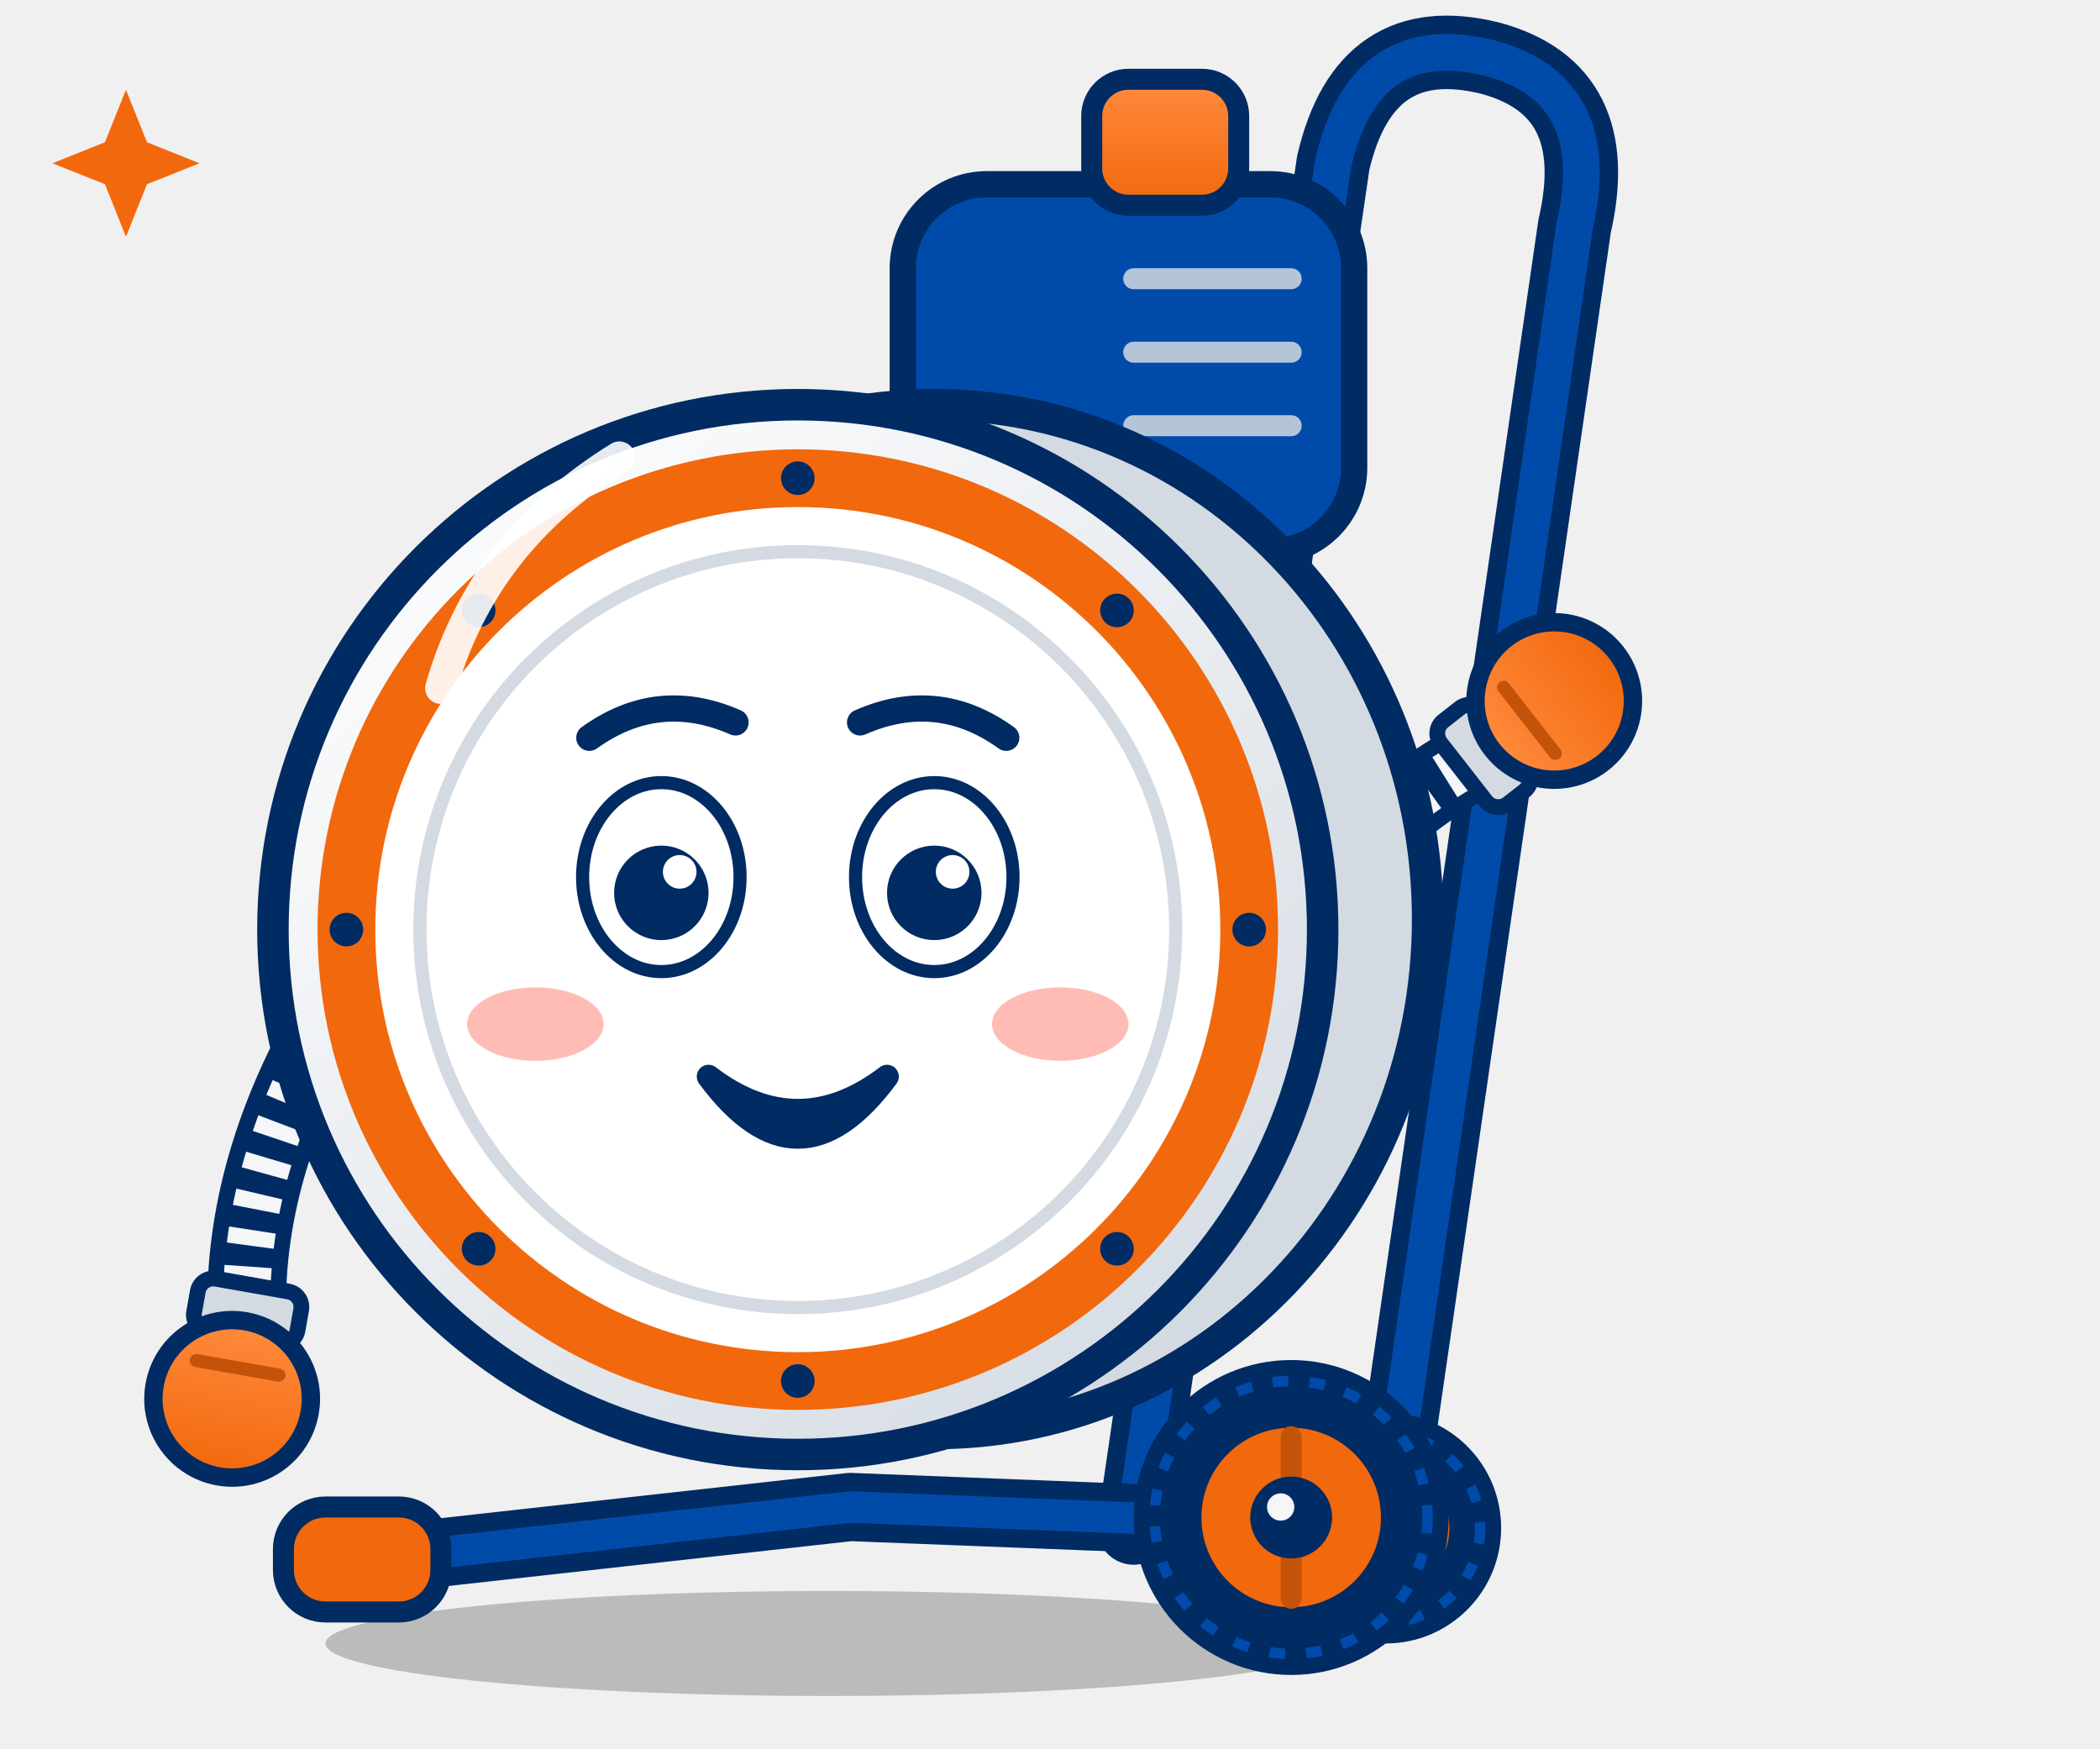
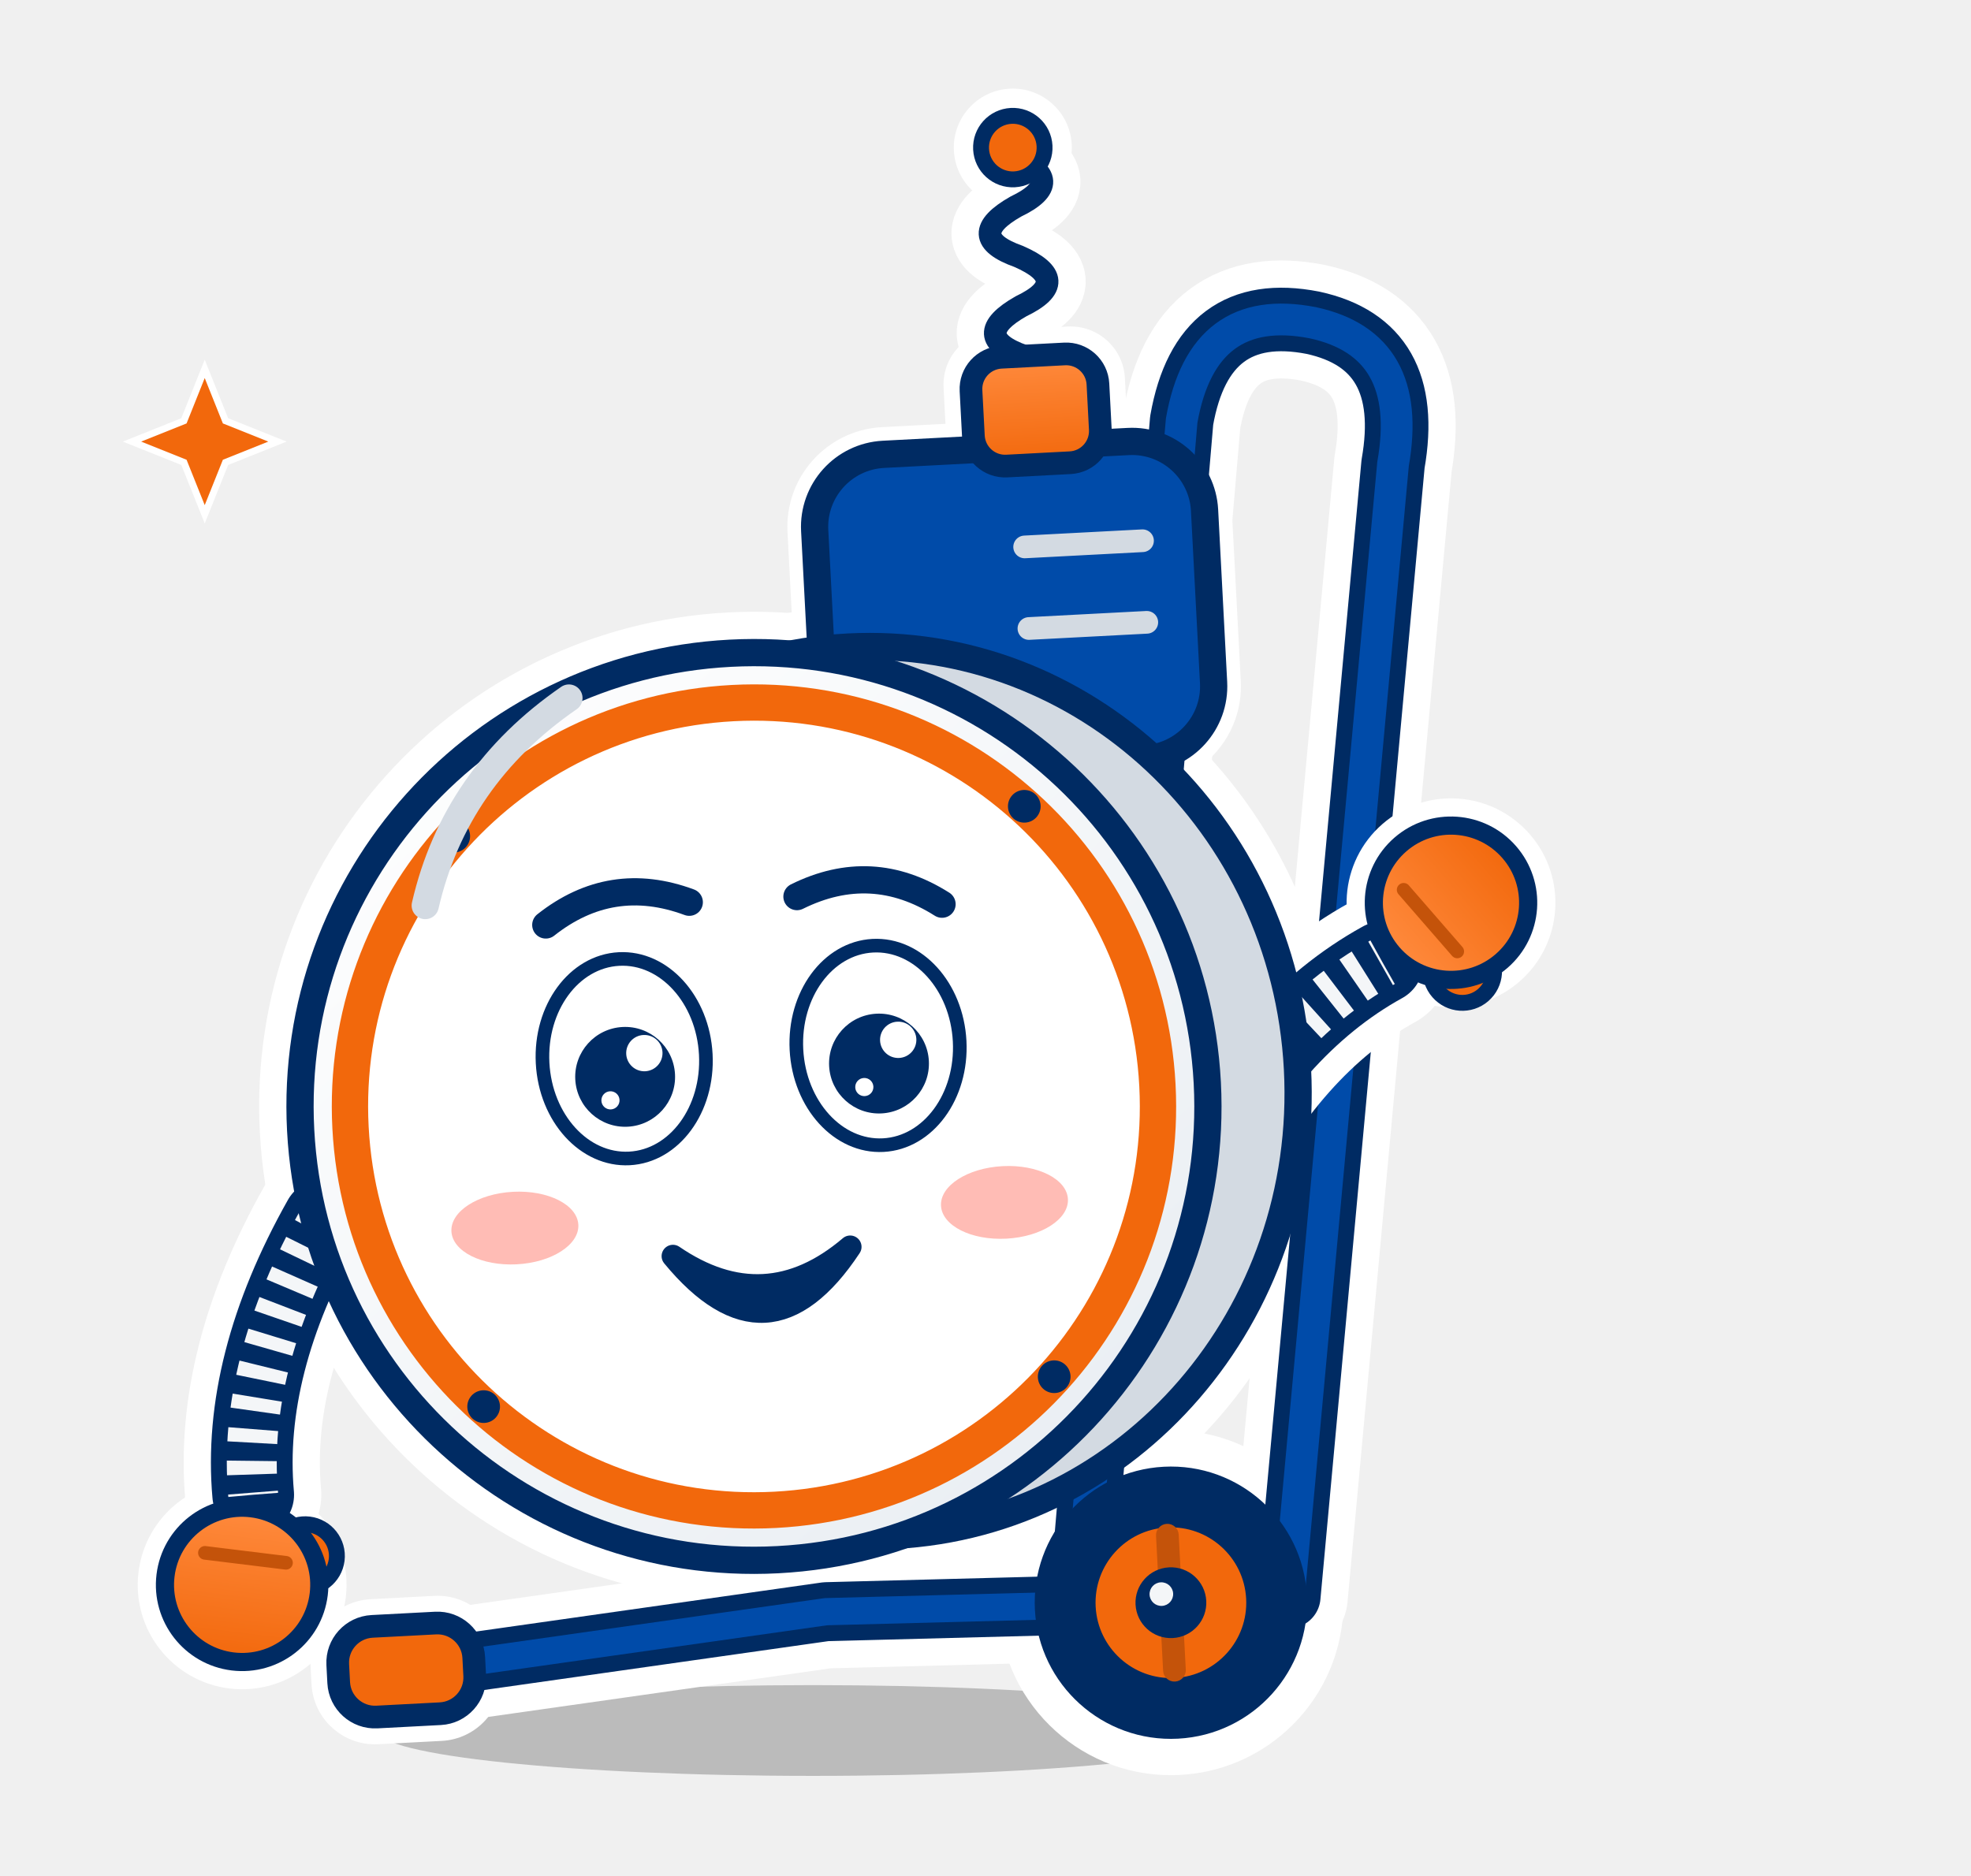
- <svg xmlns="http://www.w3.org/2000/svg" viewBox="-32 8.9 400.1 333.1" class="mola" role="img" aria-label="Mola, o mascote da M&amp;C Desentupidora">
+ <svg xmlns="http://www.w3.org/2000/svg" viewBox="-53.1 -57.3 434.2 413.2" class="mola" role="img" aria-label="Mola, a mascote da M&amp;C Desentupidora">
  <defs>
    <linearGradient id="ml2m" x1=".1" y1="0" x2=".9" y2="1">
      <stop offset="0" stop-color="#ffffff" />
-       <stop offset="1" stop-color="#D3DAE2" />
+       <stop offset="1" stop-color="#e8edf2" />
    </linearGradient>
    <linearGradient id="ml2o" x1="0" y1="0" x2="0" y2="1">
      <stop offset="0" stop-color="#ff8a3d" />
      <stop offset="1" stop-color="#F2680C" />
    </linearGradient>
    <clipPath id="ml2c">
-       <path d="M103,214 Q120,227 137,214 Q120,237 103,214 Z" />
+       <path d="M100.45,218 Q120,232.95 139.55,218 Q120,244.45 100.45,218 Z" />
    </clipPath>
  </defs>
  <g class="ml-rig">
-     <ellipse cx="126" cy="322" rx="96" ry="10" fill="#000" opacity="0.22" class="ml-shadow" />
-     <g class="ml-body">
-       <g>
-         <path d="M184,300 L222,40 Q228,14 252,20 Q274,26 268,52 L232,300" fill="none" stroke="#002B63" stroke-width="14" stroke-linecap="round" stroke-linejoin="round" />
-         <path d="M184,300 L222,40 Q228,14 252,20 Q274,26 268,52 L232,300" fill="none" stroke="#004BA9" stroke-width="7" stroke-linecap="round" stroke-linejoin="round" />
-       </g>
-       <g class="ml-wheel" transform="translate(232,300)">
-         <g>
-           <circle r="22" fill="#002B63" />
-           <circle r="18" fill="none" stroke="#004BA9" stroke-width="2" stroke-dasharray="3 4" />
-           <circle r="13.64" fill="#F2680C" stroke="#002B63" stroke-width="3" />
-           <rect x="-2" y="-12.76" width="4" height="25.52" rx="2" fill="#C4530A" />
-           <circle r="5.72" fill="#002B63" />
-           <circle cx="-2" cy="-2" r="2.6" fill="#F4F6F8" />
+     <ellipse cx="126" cy="324" rx="96" ry="10" fill="#000" opacity="0.22" class="ml-shadow ml-cart" />
+     <g class="ml-lean" transform="rotate(-3 126 320)">
+       <g class="ml-body">
+         <g class="ml-outline ml-cart">
+           <rect x="134" y="38" width="98" height="82" rx="22" fill="#fff" />
+           <rect x="170" y="18" width="40" height="36" rx="12" fill="#fff" />
+           <path d="M188,24 q-12,-5 0,-11 q12,-5 0,-11 q-12,-5 0,-11 q12,-5 0,-11" fill="none" stroke="#fff" stroke-width="17" stroke-linecap="round" stroke-linejoin="round" />
+           <circle cx="188" cy="-22" r="13" fill="#fff" />
+           <rect x="16" y="290" width="42" height="32" rx="14" fill="#fff" />
+           <circle cx="206" cy="300" r="38" fill="#fff" />
+           <path d="M186,300 L222,40 Q228,14 252,20 Q274,26 268,52 L232,300" fill="none" stroke="#fff" stroke-width="26" stroke-linecap="round" stroke-linejoin="round" />
+           <path d="M40,306 L130,298 L206,300" fill="none" stroke="#fff" stroke-width="25" stroke-linecap="round" stroke-linejoin="round" />
+         </g>
+         <g class="ml-outline">
+           <ellipse cx="146" cy="184" rx="103" ry="107" fill="#fff" />
+           <circle cx="120" cy="186" r="109" fill="#fff" />
+         </g>
+         <g class="ml-cart">
+           <g>
+             <path d="M186,300 L222,40 Q228,14 252,20 Q274,26 268,52 L232,300" fill="none" stroke="#002B63" stroke-width="14" stroke-linecap="round" stroke-linejoin="round" />
+             <path d="M186,300 L222,40 Q228,14 252,20 Q274,26 268,52 L232,300" fill="none" stroke="#004BA9" stroke-width="7" stroke-linecap="round" stroke-linejoin="round" />
+           </g>
+           <g>
+             <path d="M40,306 L130,298 L206,300" fill="none" stroke="#002B63" stroke-width="13" stroke-linecap="round" stroke-linejoin="round" />
+             <path d="M40,306 L130,298 L206,300" fill="none" stroke="#004BA9" stroke-width="6" stroke-linecap="round" stroke-linejoin="round" />
+           </g>
+           <rect x="22" y="296" width="30" height="20" rx="8" fill="#F2680C" stroke="#002B63" stroke-width="5" />
+           <g class="ml-motor">
+             <rect x="140" y="44" width="86" height="70" rx="16" fill="#004BA9" stroke="#002B63" stroke-width="6" />
+             <path d="M186,66 H212" stroke="#D3DAE2" stroke-width="5" stroke-linecap="round" />
+             <path d="M186,84 H212" stroke="#D3DAE2" stroke-width="5" stroke-linecap="round" />
+             <g>
+               <path d="M188,24 q-12,-5 0,-11 q12,-5 0,-11 q-12,-5 0,-11 q12,-5 0,-11" fill="none" stroke="#002B63" stroke-width="5" stroke-linecap="round" stroke-linejoin="round" />
+               <circle cx="188" cy="-22" r="7" fill="#F2680C" stroke="#002B63" stroke-width="3.5" />
+               <rect x="176" y="24" width="28" height="24" rx="7" fill="url(#ml2o)" stroke="#002B63" stroke-width="5" />
+             </g>
+           </g>
+         </g>
+         <g class="ml-arm ml-cart" transform="translate(24,206) rotate(10)">
+           <g>
+             <path d="M0,0 Q-14,34 -8,62" fill="none" stroke="#fff" stroke-width="30" stroke-linecap="round" />
+             <circle cx="-8" cy="82" r="23" fill="#fff" />
+             <path d="M0,0 Q-14,34 -8,62" fill="none" stroke="#002B63" stroke-width="18" stroke-linecap="round" />
+             <path d="M0,0 Q-14,34 -8,62" fill="none" stroke="#F4F6F8" stroke-width="11" stroke-dasharray="3 4" />
+             <circle cx="5" cy="74" r="7" fill="#F2680C" stroke="#002B63" stroke-width="3.5" />
+             <circle cx="-8" cy="82" r="17" fill="url(#ml2o)" stroke="#002B63" stroke-width="4" />
+             <path d="M-17,76 h18" stroke="#C4530A" stroke-width="3" stroke-linecap="round" />
+           </g>
+         </g>
+         <g class="ml-arm ml-cart" transform="translate(216,206) rotate(-128)">
+           <g>
+             <path d="M0,0 Q14,34 8,62" fill="none" stroke="#fff" stroke-width="30" stroke-linecap="round" />
+             <circle cx="8" cy="82" r="23" fill="#fff" />
+             <path d="M0,0 Q14,34 8,62" fill="none" stroke="#002B63" stroke-width="18" stroke-linecap="round" />
+             <path d="M0,0 Q14,34 8,62" fill="none" stroke="#F4F6F8" stroke-width="11" stroke-dasharray="3 4" />
+             <circle cx="-5" cy="74" r="7" fill="#F2680C" stroke="#002B63" stroke-width="3.5" />
+             <circle cx="8" cy="82" r="17" fill="url(#ml2o)" stroke="#002B63" stroke-width="4" />
+             <path d="M-1,76 h18" stroke="#C4530A" stroke-width="3" stroke-linecap="round" />
+             <g class="ml-prop" opacity="0" transform="translate(8,82)">
+               <rect x="-5" y="-12" width="10" height="92" rx="5" fill="#c98a3d" stroke="#002B63" stroke-width="3" />
+               <path d="M-26,80 q26,40 52,0 z" fill="#c0392b" stroke="#002B63" stroke-width="3" stroke-linejoin="round" />
+             </g>
+           </g>
+         </g>
+         <ellipse cx="146" cy="184" rx="94" ry="98" fill="#D3DAE2" stroke="#002B63" stroke-width="6" />
+         <circle cx="120" cy="186" r="100" fill="url(#ml2m)" stroke="#002B63" stroke-width="6" />
+         <g class="ml-ring" transform="translate(120,186)">
+           <circle r="89" fill="#ffffff" stroke="#F2680C" stroke-width="8" />
+           <circle cx="62.93" cy="62.93" r="3.6" fill="#002B63" />
+           <circle cx="-62.93" cy="62.93" r="3.6" fill="#002B63" />
+           <circle cx="-62.93" cy="-62.93" r="3.6" fill="#002B63" />
+           <circle cx="62.93" cy="-62.93" r="3.6" fill="#002B63" />
+         </g>
+         <path d="M50,138 Q58,110 84,94" fill="none" stroke="#D3DAE2" stroke-width="6" stroke-linecap="round" />
+         <g class="ml-cart">
+           <g class="ml-wheel" transform="translate(206,300)">
+             <g>
+               <circle r="30" fill="#002B63" />
+               <circle r="18.6" fill="#F2680C" stroke="#002B63" stroke-width="4" />
+               <rect x="-2.5" y="-17.4" width="5" height="34.8" rx="2.5" fill="#C4530A" />
+               <circle r="7.8" fill="#002B63" />
+               <circle cx="-2" cy="-2" r="2.6" fill="#F4F6F8" />
+             </g>
+           </g>
+         </g>
+         <g class="ml-face">
+           <ellipse cx="66" cy="210" rx="14" ry="8" fill="#ff7a6b" opacity="0.5" />
+           <ellipse cx="174" cy="210" rx="14" ry="8" fill="#ff7a6b" opacity="0.5" />
+           <g class="ml-eye" transform="translate(92,174)">
+             <g opacity="1" transform="scale(1)">
+               <g>
+                 <ellipse cx="0" cy="0" rx="18" ry="22" fill="#fff" stroke="#002B63" stroke-width="3" />
+                 <g>
+                   <circle cx="0" cy="4" r="11" fill="#002B63" />
+                   <circle cx="4.5" cy="-1" r="4" fill="#fff" />
+                   <circle cx="-3.5" cy="9" r="2" fill="#fff" />
+                 </g>
+               </g>
+             </g>
+             <path d="M-15,3 Q0,-11 15,3" fill="none" stroke="#002B63" stroke-width="5.5" stroke-linecap="round" opacity="0" />
+           </g>
+           <g class="ml-eye" transform="translate(148,174)">
+             <g opacity="1" transform="scale(1)">
+               <g>
+                 <ellipse cx="0" cy="0" rx="18" ry="22" fill="#fff" stroke="#002B63" stroke-width="3" />
+                 <g>
+                   <circle cx="0" cy="4" r="11" fill="#002B63" />
+                   <circle cx="4.5" cy="-1" r="4" fill="#fff" />
+                   <circle cx="-3.5" cy="9" r="2" fill="#fff" />
+                 </g>
+               </g>
+             </g>
+             <path d="M-15,3 Q0,-11 15,3" fill="none" stroke="#002B63" stroke-width="5.5" stroke-linecap="round" opacity="0" />
+           </g>
+           <path d="M76,142 Q92,133 108,142" fill="none" stroke="#002B63" stroke-width="6" stroke-linecap="round" transform="translate(0,0) rotate(-6 92 140)" />
+           <path d="M132,142 Q148,133 164,142" fill="none" stroke="#002B63" stroke-width="6" stroke-linecap="round" transform="translate(0,0) rotate(6 148 140)" />
+           <path d="M100.45,218 Q120,232.95 139.55,218 Q120,244.45 100.45,218 Z" fill="#002B63" stroke="#002B63" stroke-width="5" stroke-linejoin="round" stroke-linecap="round" />
+           <ellipse cx="120" cy="229.225" rx="10" ry="7" fill="#ff7a6b" opacity="0" clip-path="url(#ml2c)" />
        </g>
      </g>
-       <g class="ml-motor">
-         <rect x="140" y="44" width="86" height="70" rx="16" fill="#004BA9" stroke="#002B63" stroke-width="5" />
-         <path d="M184,62 H214" stroke="#D3DAE2" stroke-width="4" stroke-linecap="round" opacity="0.85" />
-         <path d="M184,76 H214" stroke="#D3DAE2" stroke-width="4" stroke-linecap="round" opacity="0.85" />
-         <path d="M184,90 H214" stroke="#D3DAE2" stroke-width="4" stroke-linecap="round" opacity="0.85" />
-         <rect x="176" y="24" width="28" height="24" rx="7" fill="url(#ml2o)" stroke="#002B63" stroke-width="4" />
-       </g>
-       <g>
-         <path d="M40,306 L130,296 L232,300" fill="none" stroke="#002B63" stroke-width="13" stroke-linecap="round" stroke-linejoin="round" />
-         <path d="M40,306 L130,296 L232,300" fill="none" stroke="#004BA9" stroke-width="6" stroke-linecap="round" stroke-linejoin="round" />
-       </g>
-       <rect x="22" y="296" width="30" height="20" rx="8" fill="#F2680C" stroke="#002B63" stroke-width="4" />
-       <g class="ml-arm" transform="translate(34,198) rotate(10)">
-         <g>
-           <path d="M0,0 Q-14,34 -8,64" fill="none" stroke="#002B63" stroke-width="15" stroke-linecap="round" />
-           <path d="M0,0 Q-14,34 -8,64" fill="none" stroke="#F4F6F8" stroke-width="9" stroke-dasharray="3 4" />
-           <rect x="-18" y="58" width="20" height="10" rx="3" fill="#D3DAE2" stroke="#002B63" stroke-width="3" />
-           <circle cx="-8" cy="80" r="15" fill="url(#ml2o)" stroke="#002B63" stroke-width="3.5" />
-           <path d="M-16,74 h16" stroke="#C4530A" stroke-width="2.5" stroke-linecap="round" />
-         </g>
-       </g>
-       <g class="ml-arm" transform="translate(206,198) rotate(-128)">
-         <g>
-           <path d="M0,0 Q14,34 8,64" fill="none" stroke="#002B63" stroke-width="15" stroke-linecap="round" />
-           <path d="M0,0 Q14,34 8,64" fill="none" stroke="#F4F6F8" stroke-width="9" stroke-dasharray="3 4" />
-           <rect x="-2" y="58" width="20" height="10" rx="3" fill="#D3DAE2" stroke="#002B63" stroke-width="3" />
-           <circle cx="8" cy="80" r="15" fill="url(#ml2o)" stroke="#002B63" stroke-width="3.5" />
-           <path d="M0,74 h16" stroke="#C4530A" stroke-width="2.5" stroke-linecap="round" />
-           <g class="ml-prop" opacity="0" transform="translate(8,80)">
-             <rect x="-4" y="-12" width="8" height="92" rx="4" fill="#c98a3d" />
-             <path d="M-24,80 q24,38 48,0 z" fill="#c0392b" />
-             <rect x="-26" y="76" width="52" height="7" rx="3.5" fill="#962d22" />
-           </g>
-         </g>
-       </g>
-       <ellipse cx="146" cy="184" rx="94" ry="98" fill="#D3DAE2" stroke="#002B63" stroke-width="6" />
-       <circle cx="120" cy="186" r="100" fill="url(#ml2m)" stroke="#002B63" stroke-width="6" />
-       <g class="ml-ring" transform="translate(120,186)">
-         <circle r="86" fill="#ffffff" stroke="#F2680C" stroke-width="11" />
-         <circle cx="86.00" cy="0.00" r="3.2" fill="#002B63" />
-         <circle cx="60.81" cy="60.81" r="3.2" fill="#002B63" />
-         <circle cx="0.00" cy="86.00" r="3.2" fill="#002B63" />
-         <circle cx="-60.81" cy="60.81" r="3.2" fill="#002B63" />
-         <circle cx="-86.00" cy="0.00" r="3.2" fill="#002B63" />
-         <circle cx="-60.81" cy="-60.81" r="3.2" fill="#002B63" />
-         <circle cx="-0.00" cy="-86.00" r="3.2" fill="#002B63" />
-         <circle cx="60.81" cy="-60.81" r="3.2" fill="#002B63" />
-       </g>
-       <circle cx="120" cy="186" r="72" fill="none" stroke="#D3DAE2" stroke-width="2.5" />
-       <path d="M52,140 Q60,112 86,96" fill="none" stroke="#ffffff" stroke-width="6" stroke-linecap="round" opacity="0.9" />
-       <g class="ml-wheel" transform="translate(214,298)">
-         <g>
-           <circle r="30" fill="#002B63" />
-           <circle r="26" fill="none" stroke="#004BA9" stroke-width="2" stroke-dasharray="3 4" />
-           <circle r="18.6" fill="#F2680C" stroke="#002B63" stroke-width="3" />
-           <rect x="-2" y="-17.4" width="4" height="34.8" rx="2" fill="#C4530A" />
-           <circle r="7.8" fill="#002B63" />
-           <circle cx="-2" cy="-2" r="2.6" fill="#F4F6F8" />
-         </g>
-       </g>
-       <g class="ml-face">
-         <ellipse cx="70" cy="204" rx="13" ry="7" fill="#ff7a6b" opacity="0.5" />
-         <ellipse cx="170" cy="204" rx="13" ry="7" fill="#ff7a6b" opacity="0.5" />
-         <g class="ml-eye" transform="translate(94,176)">
-           <g opacity="1" transform="scale(1)">
-             <g>
-               <ellipse cx="0" cy="0" rx="15" ry="18" fill="#fff" stroke="#002B63" stroke-width="2.5" />
-               <g>
-                 <circle cx="0" cy="3" r="9" fill="#002B63" />
-                 <circle cx="3.5" cy="-1" r="3.2" fill="#fff" />
-               </g>
-             </g>
-           </g>
-           <path d="M-13,2 Q0,-10 13,2" fill="none" stroke="#002B63" stroke-width="4.5" stroke-linecap="round" opacity="0" />
-         </g>
-         <g class="ml-eye" transform="translate(146,176)">
-           <g opacity="1" transform="scale(1)">
-             <g>
-               <ellipse cx="0" cy="0" rx="15" ry="18" fill="#fff" stroke="#002B63" stroke-width="2.5" />
-               <g>
-                 <circle cx="0" cy="3" r="9" fill="#002B63" />
-                 <circle cx="3.5" cy="-1" r="3.2" fill="#fff" />
-               </g>
-             </g>
-           </g>
-           <path d="M-13,2 Q0,-10 13,2" fill="none" stroke="#002B63" stroke-width="4.5" stroke-linecap="round" opacity="0" />
-         </g>
-         <path d="M80,148 Q94,140 108,148" fill="none" stroke="#002B63" stroke-width="5" stroke-linecap="round" transform="translate(0,0) rotate(-6 94 146)" />
-         <path d="M132,148 Q146,140 160,148" fill="none" stroke="#002B63" stroke-width="5" stroke-linecap="round" transform="translate(0,0) rotate(6 146 146)" />
-         <path d="M103,214 Q120,227 137,214 Q120,237 103,214 Z" fill="#002B63" stroke="#002B63" stroke-width="4.5" stroke-linejoin="round" stroke-linecap="round" />
-         <ellipse cx="120" cy="223.5" rx="9" ry="6" fill="#ff7a6b" opacity="0" clip-path="url(#ml2c)" />
-       </g>
    </g>
-     <g class="ml-spark" transform="translate(-8,40)">
-       <path d="M0,-14 L4,-4 L14,0 L4,4 L0,14 L-4,4 L-14,0 L-4,-4 Z" fill="#F2680C" />
+     <g class="ml-spark ml-cart" transform="translate(-8,40)">
+       <path d="M0,-14 L4,-4 L14,0 L4,4 L0,14 L-4,4 L-14,0 L-4,-4 Z" fill="#F2680C" stroke="#fff" stroke-width="3" paint-order="stroke" />
    </g>
  </g>
</svg>
